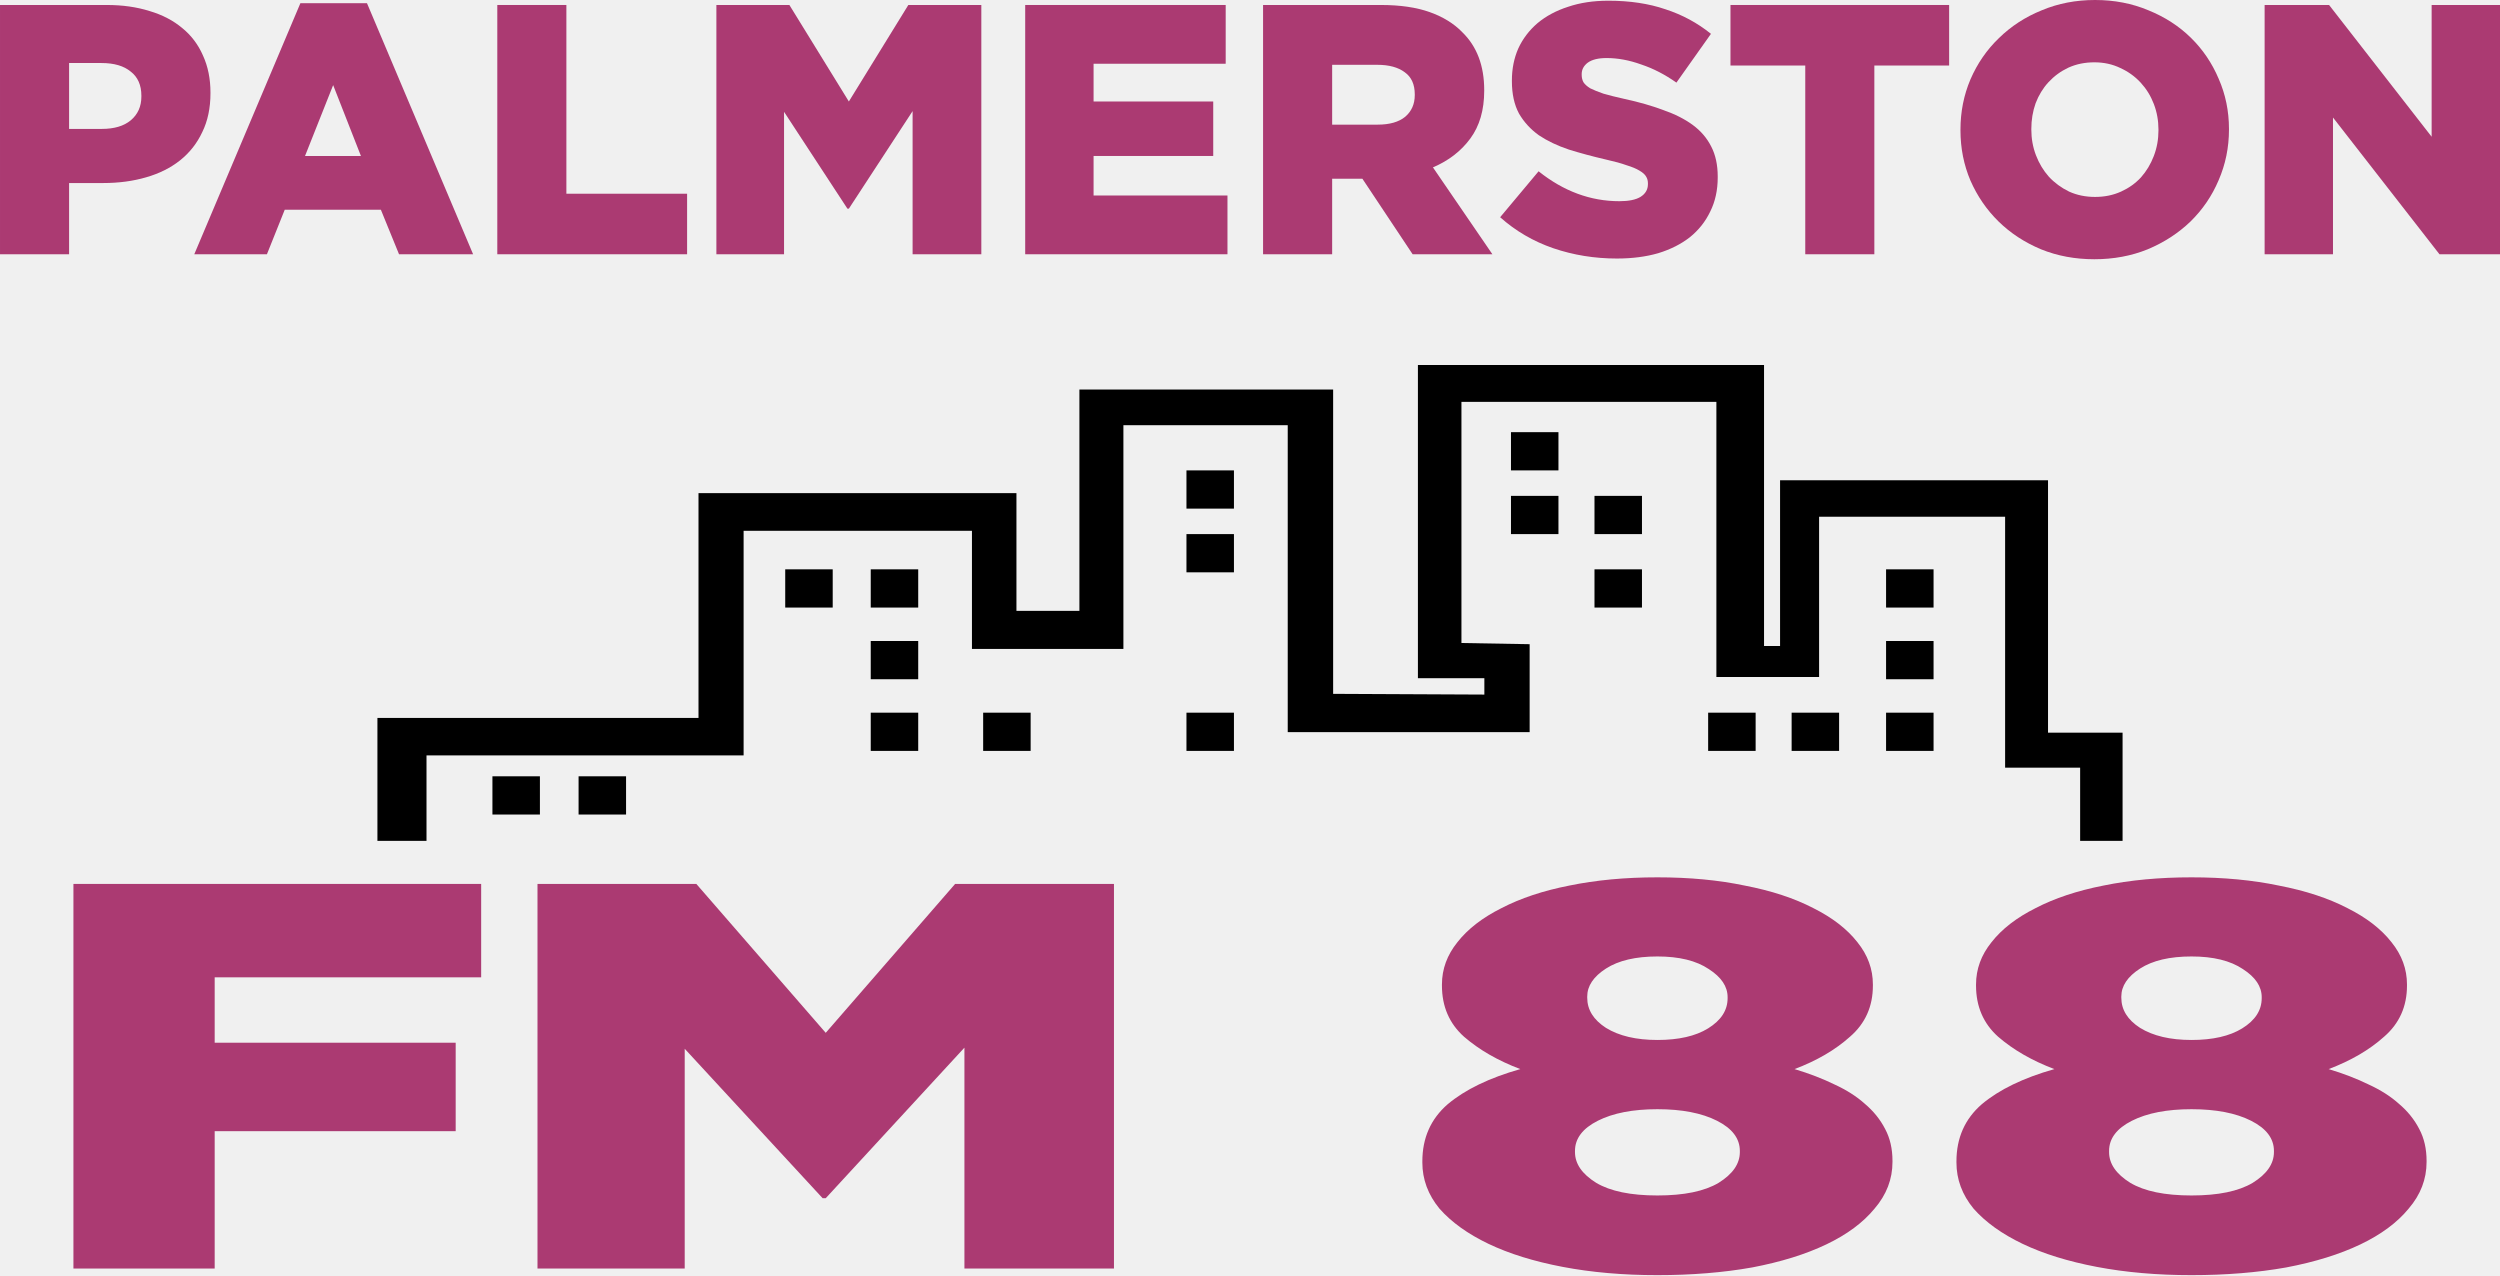
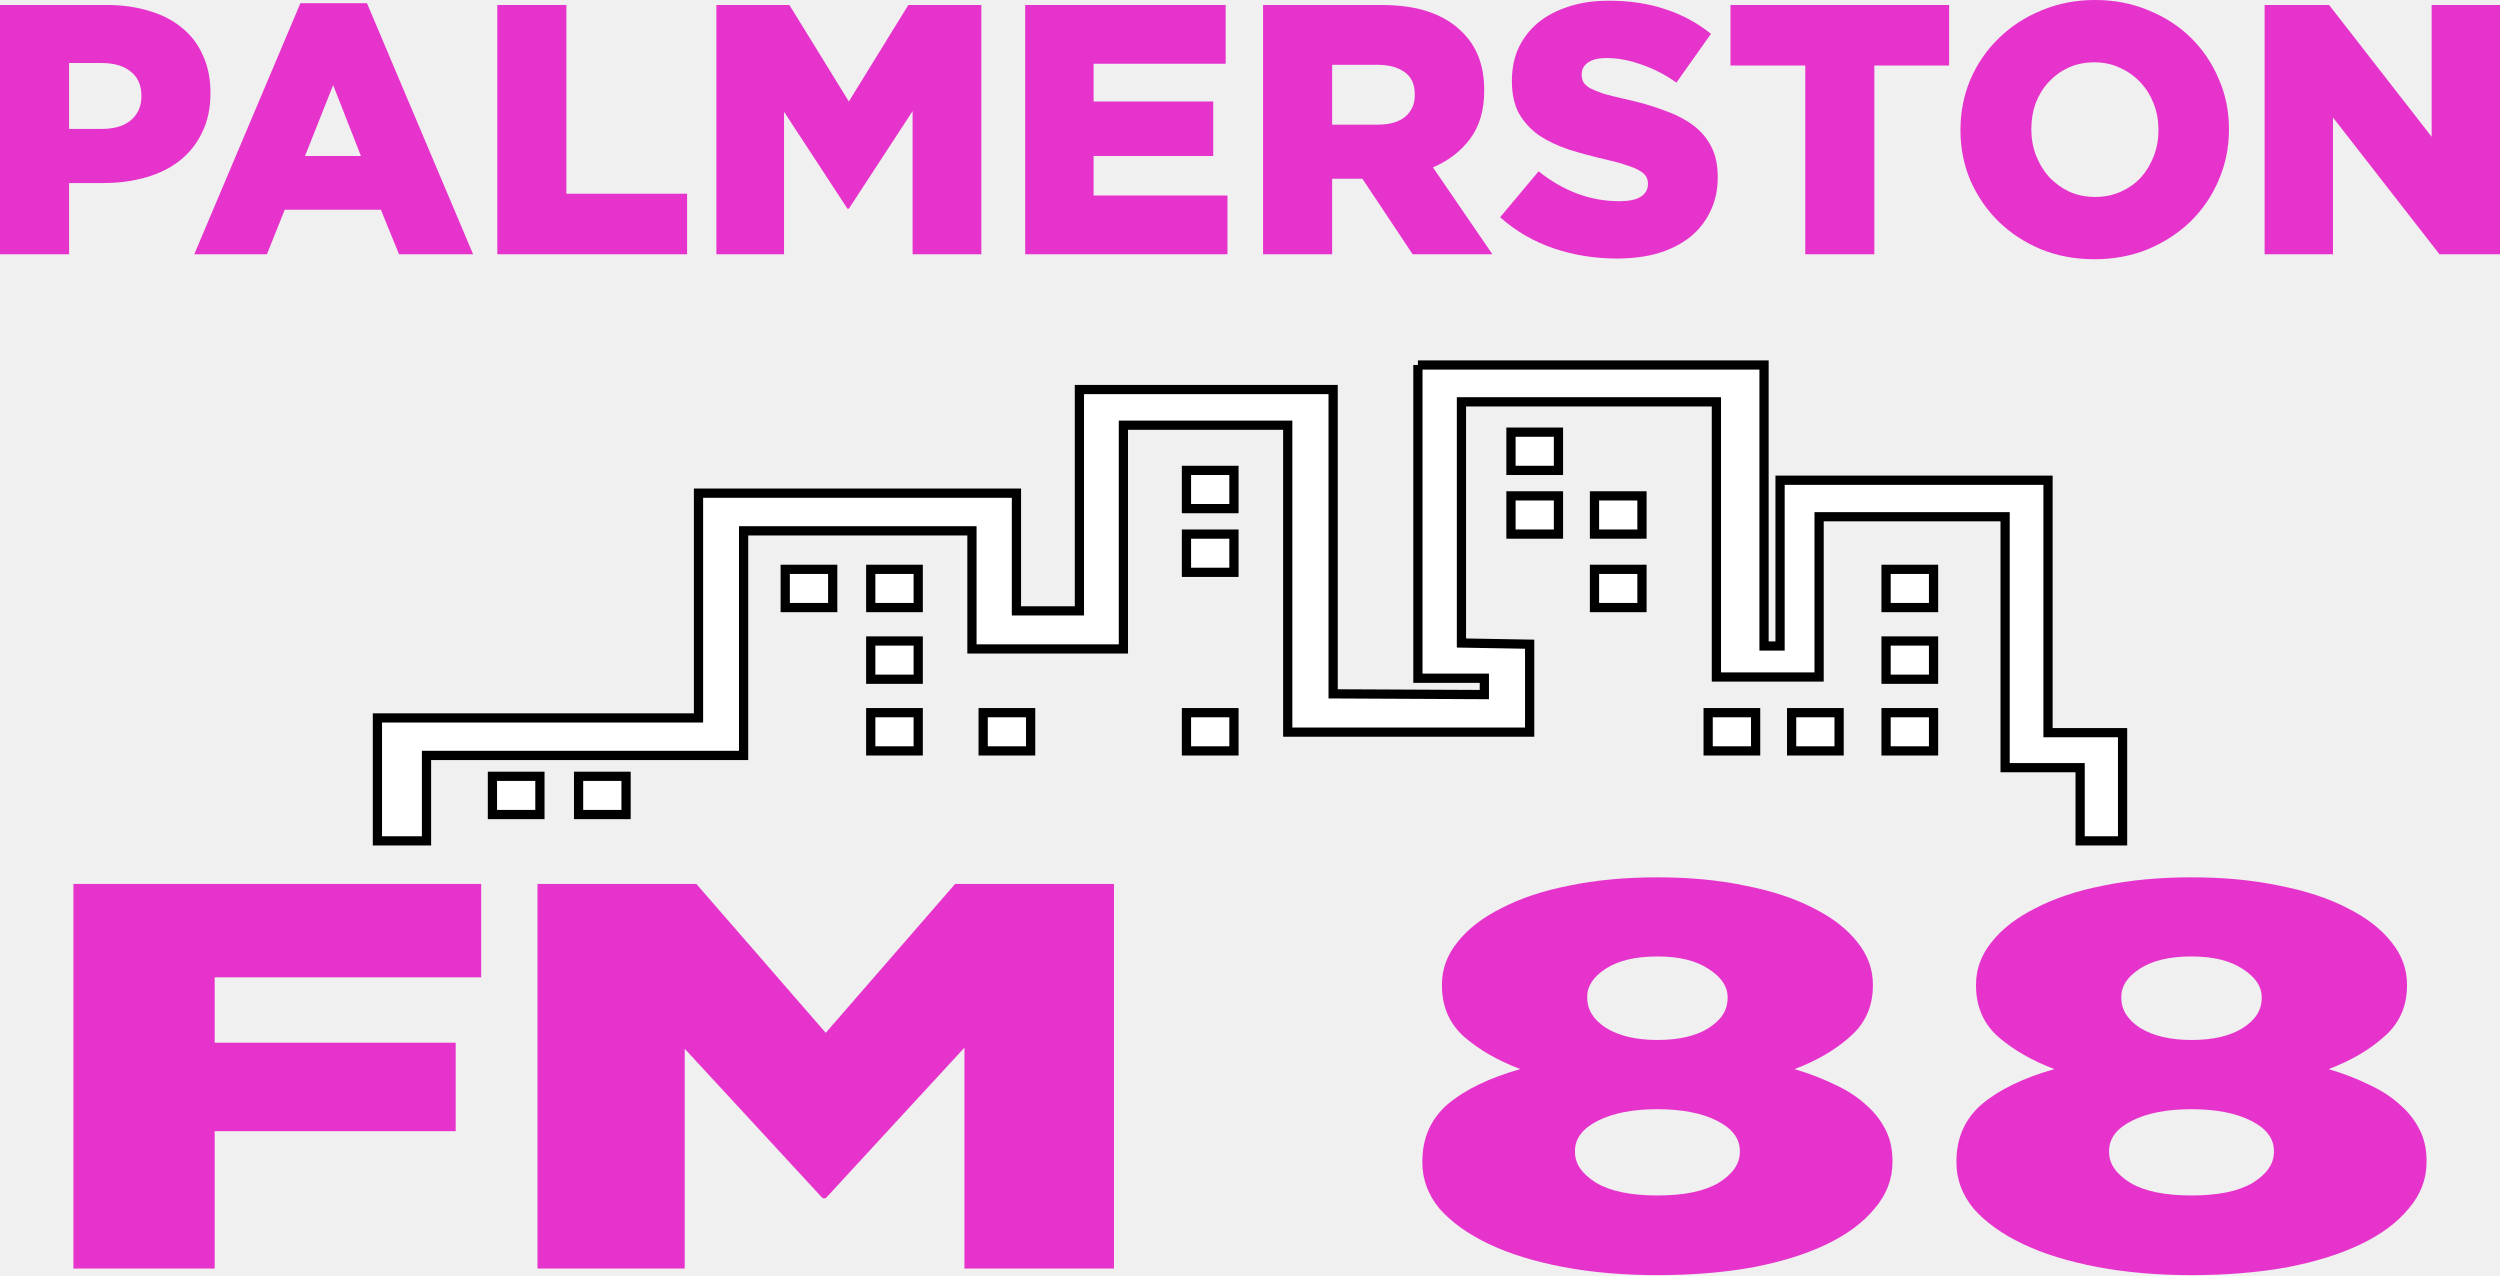
<svg xmlns="http://www.w3.org/2000/svg" width="406.052pt" height="207.109pt" viewBox="0 0 406.052 207.109" version="1.1" id="svg71">
  <defs id="defs75" />
  <g id="#0c0b0bff" transform="translate(-19.09425,-29.06738)" />
-   <g id="g4651" transform="matrix(1.92797,0,0,1.92797,-8.686486,218.9287)" style="fill:#ab3a72;fill-opacity:1">
-     <path d="m 4.506,-113.134 h 9 q 1.98,0 3.6,0.51 1.62,0.48 2.76,1.44 1.14,0.93 1.74,2.31 0.63,1.38 0.63,3.12 v 0.06 q 0,1.86 -0.69,3.27 -0.66,1.41 -1.86,2.37 -1.2,0.96 -2.88,1.44 -1.65,0.48 -3.6,0.48 h -2.88 v 6 H 4.506 Z m 8.58,10.44 q 1.56,0 2.43,-0.72 0.9,-0.75 0.9,-2.01 v -0.06 q 0,-1.35 -0.9,-2.04 -0.87,-0.72 -2.46,-0.72 h -2.73 v 5.55 z" style="font-style:normal;font-variant:normal;font-weight:bold;font-stretch:normal;font-size:medium;line-height:25px;font-family:'Fluid Title Caps';-inkscape-font-specification:'Fluid Title Caps Bold';letter-spacing:0px;word-spacing:0px;fill:#ab3a72;fill-opacity:1;stroke:none;stroke-width:0.75px;stroke-linecap:butt;stroke-linejoin:miter;stroke-opacity:1" id="path4592" />
-     <path d="m 29.812,-113.284 h 5.61 l 8.94,21.15 h -6.24 l -1.53,-3.75 h -8.1 l -1.5,3.75 h -6.12 z m 5.1,12.87 -2.34,-5.97 -2.37,5.97 z" style="font-style:normal;font-variant:normal;font-weight:bold;font-stretch:normal;font-size:medium;line-height:25px;font-family:'Fluid Title Caps';-inkscape-font-specification:'Fluid Title Caps Bold';letter-spacing:0px;word-spacing:0px;fill:#ab3a72;fill-opacity:1;stroke:none;stroke-width:0.75px;stroke-linecap:butt;stroke-linejoin:miter;stroke-opacity:1" id="path4594" />
-     <path d="m 46.4,-113.134 h 5.82 v 15.9 h 10.17 v 5.1 H 46.4 Z" style="font-style:normal;font-variant:normal;font-weight:bold;font-stretch:normal;font-size:medium;line-height:25px;font-family:'Fluid Title Caps';-inkscape-font-specification:'Fluid Title Caps Bold';letter-spacing:0px;word-spacing:0px;fill:#ab3a72;fill-opacity:1;stroke:none;stroke-width:0.75px;stroke-linecap:butt;stroke-linejoin:miter;stroke-opacity:1" id="path4596" />
-     <path d="m 64.857,-113.134 h 6.15 l 5.01,8.13 5.01,-8.13 h 6.15 v 21 h -5.79 v -12.06 l -5.37,8.22 h -0.12 l -5.34,-8.16 v 12 h -5.7 z" style="font-style:normal;font-variant:normal;font-weight:bold;font-stretch:normal;font-size:medium;line-height:25px;font-family:'Fluid Title Caps';-inkscape-font-specification:'Fluid Title Caps Bold';letter-spacing:0px;word-spacing:0px;fill:#ab3a72;fill-opacity:1;stroke:none;stroke-width:0.75px;stroke-linecap:butt;stroke-linejoin:miter;stroke-opacity:1" id="path4598" />
-     <path d="m 90.873,-113.134 h 16.89 v 4.95 H 96.633 v 3.18 h 10.08 v 4.59 H 96.633 v 3.33 h 11.28 v 4.95 H 90.873 Z" style="font-style:normal;font-variant:normal;font-weight:bold;font-stretch:normal;font-size:medium;line-height:25px;font-family:'Fluid Title Caps';-inkscape-font-specification:'Fluid Title Caps Bold';letter-spacing:0px;word-spacing:0px;fill:#ab3a72;fill-opacity:1;stroke:none;stroke-width:0.75px;stroke-linecap:butt;stroke-linejoin:miter;stroke-opacity:1" id="path4600" />
-     <path d="m 110.912,-113.134 h 9.93 q 2.43,0 4.11,0.6 1.68,0.6 2.73,1.68 1.86,1.8 1.86,4.89 v 0.06 q 0,2.43 -1.17,4.02 -1.17,1.59 -3.15,2.43 l 5.01,7.32 h -6.72 l -4.23,-6.36 h -0.06 -2.49 v 6.36 h -5.82 z m 9.66,10.08 q 1.5,0 2.31,-0.66 0.81,-0.69 0.81,-1.83 v -0.06 q 0,-1.26 -0.84,-1.86 -0.84,-0.63 -2.31,-0.63 h -3.81 v 5.04 z" style="font-style:normal;font-variant:normal;font-weight:bold;font-stretch:normal;font-size:medium;line-height:25px;font-family:'Fluid Title Caps';-inkscape-font-specification:'Fluid Title Caps Bold';letter-spacing:0px;word-spacing:0px;fill:#ab3a72;fill-opacity:1;stroke:none;stroke-width:0.75px;stroke-linecap:butt;stroke-linejoin:miter;stroke-opacity:1" id="path4602" />
-     <path d="m 140.724,-91.774 q -2.82,0 -5.37,-0.87 -2.52,-0.87 -4.47,-2.61 l 3.24,-3.87 q 3.15,2.52 6.81,2.52 1.17,0 1.77,-0.36 0.63,-0.39 0.63,-1.08 v -0.06 q 0,-0.33 -0.15,-0.57 -0.15,-0.27 -0.57,-0.51 -0.39,-0.24 -1.08,-0.45 -0.66,-0.24 -1.74,-0.48 -1.68,-0.39 -3.12,-0.84 -1.44,-0.48 -2.52,-1.2 -1.05,-0.75 -1.68,-1.83 -0.6,-1.11 -0.6,-2.73 v -0.06 q 0,-1.47 0.54,-2.7 0.57,-1.23 1.62,-2.13 1.08,-0.9 2.58,-1.38 1.5,-0.51 3.39,-0.51 2.7,0 4.8,0.72 2.13,0.69 3.84,2.07 l -2.91,4.11 q -1.44,-1.02 -2.97,-1.53 -1.5,-0.54 -2.91,-0.54 -1.05,0 -1.59,0.39 -0.51,0.39 -0.51,0.96 v 0.06 q 0,0.36 0.15,0.63 0.18,0.27 0.57,0.51 0.42,0.21 1.11,0.45 0.72,0.21 1.8,0.45 1.8,0.39 3.24,0.93 1.47,0.51 2.49,1.26 1.02,0.75 1.56,1.83 0.54,1.05 0.54,2.52 v 0.06 q 0,1.62 -0.63,2.88 -0.6,1.26 -1.71,2.16 -1.11,0.87 -2.67,1.35 -1.56,0.45 -3.48,0.45 z" style="font-style:normal;font-variant:normal;font-weight:bold;font-stretch:normal;font-size:medium;line-height:25px;font-family:'Fluid Title Caps';-inkscape-font-specification:'Fluid Title Caps Bold';letter-spacing:0px;word-spacing:0px;fill:#ab3a72;fill-opacity:1;stroke:none;stroke-width:0.75px;stroke-linecap:butt;stroke-linejoin:miter;stroke-opacity:1" id="path4604" />
-     <path d="m 156.589,-108.034 h -6.3 v -5.1 h 18.42 v 5.1 h -6.3 v 15.9 h -5.82 z" style="font-style:normal;font-variant:normal;font-weight:bold;font-stretch:normal;font-size:medium;line-height:25px;font-family:'Fluid Title Caps';-inkscape-font-specification:'Fluid Title Caps Bold';letter-spacing:0px;word-spacing:0px;fill:#ab3a72;fill-opacity:1;stroke:none;stroke-width:0.75px;stroke-linecap:butt;stroke-linejoin:miter;stroke-opacity:1" id="path4606" />
-     <path d="m 180.944,-91.714 q -2.43,0 -4.5,-0.84 -2.07,-0.87 -3.57,-2.34 -1.5,-1.47 -2.37,-3.45 -0.84,-1.98 -0.84,-4.23 v -0.06 q 0,-2.25 0.84,-4.23 0.87,-2.01 2.4,-3.48 1.53,-1.5 3.6,-2.34 2.07,-0.87 4.5,-0.87 2.43,0 4.5,0.87 2.07,0.84 3.57,2.31 1.5,1.47 2.34,3.45 0.87,1.98 0.87,4.23 v 0.06 q 0,2.25 -0.87,4.26 -0.84,1.98 -2.37,3.48 -1.53,1.47 -3.6,2.34 -2.07,0.84 -4.5,0.84 z m 0.06,-5.25 q 1.2,0 2.19,-0.45 0.99,-0.45 1.68,-1.2 0.69,-0.78 1.08,-1.8 0.39,-1.02 0.39,-2.16 v -0.06 q 0,-1.14 -0.39,-2.16 -0.39,-1.02 -1.11,-1.8 -0.72,-0.78 -1.71,-1.23 -0.99,-0.48 -2.19,-0.48 -1.2,0 -2.19,0.45 -0.96,0.45 -1.68,1.23 -0.69,0.75 -1.08,1.77 -0.36,1.02 -0.36,2.16 v 0.06 q 0,1.14 0.39,2.16 0.39,1.02 1.08,1.8 0.72,0.78 1.71,1.26 0.99,0.45 2.19,0.45 z" style="font-style:normal;font-variant:normal;font-weight:bold;font-stretch:normal;font-size:medium;line-height:25px;font-family:'Fluid Title Caps';-inkscape-font-specification:'Fluid Title Caps Bold';letter-spacing:0px;word-spacing:0px;fill:#ab3a72;fill-opacity:1;stroke:none;stroke-width:0.75px;stroke-linecap:butt;stroke-linejoin:miter;stroke-opacity:1" id="path4608" />
-     <path d="m 195.287,-113.134 h 5.43 l 8.64,11.1 v -11.1 h 5.76 v 21 h -5.1 l -8.97,-11.52 v 11.52 h -5.76 z" style="font-style:normal;font-variant:normal;font-weight:bold;font-stretch:normal;font-size:medium;line-height:25px;font-family:'Fluid Title Caps';-inkscape-font-specification:'Fluid Title Caps Bold';letter-spacing:0px;word-spacing:0px;fill:#ab3a72;fill-opacity:1;stroke:none;stroke-width:0.75px;stroke-linecap:butt;stroke-linejoin:miter;stroke-opacity:1" id="path4610" />
+   <g id="g4651" transform="matrix(1.92797,0,0,1.92797,-8.686486,218.9287)" style="fill:#e633cc;fill-opacity:1">
+     <path d="m 4.506,-113.134 h 9 q 1.98,0 3.6,0.51 1.62,0.48 2.76,1.44 1.14,0.93 1.74,2.31 0.63,1.38 0.63,3.12 v 0.06 q 0,1.86 -0.69,3.27 -0.66,1.41 -1.86,2.37 -1.2,0.96 -2.88,1.44 -1.65,0.48 -3.6,0.48 h -2.88 v 6 H 4.506 Z m 8.58,10.44 q 1.56,0 2.43,-0.72 0.9,-0.75 0.9,-2.01 v -0.06 q 0,-1.35 -0.9,-2.04 -0.87,-0.72 -2.46,-0.72 h -2.73 v 5.55 z" style="font-style:normal;font-variant:normal;font-weight:bold;font-stretch:normal;font-size:medium;line-height:25px;font-family:'Fluid Title Caps';-inkscape-font-specification:'Fluid Title Caps Bold';letter-spacing:0px;word-spacing:0px;fill:#e633cc;fill-opacity:1;stroke:none;stroke-width:0.75px;stroke-linecap:butt;stroke-linejoin:miter;stroke-opacity:1" id="path4592" />
+     <path d="m 29.812,-113.284 h 5.61 l 8.94,21.15 h -6.24 l -1.53,-3.75 h -8.1 l -1.5,3.75 h -6.12 z m 5.1,12.87 -2.34,-5.97 -2.37,5.97 z" style="font-style:normal;font-variant:normal;font-weight:bold;font-stretch:normal;font-size:medium;line-height:25px;font-family:'Fluid Title Caps';-inkscape-font-specification:'Fluid Title Caps Bold';letter-spacing:0px;word-spacing:0px;fill:#e633cc;fill-opacity:1;stroke:none;stroke-width:0.75px;stroke-linecap:butt;stroke-linejoin:miter;stroke-opacity:1" id="path4594" />
+     <path d="m 46.4,-113.134 h 5.82 v 15.9 h 10.17 v 5.1 H 46.4 Z" style="font-style:normal;font-variant:normal;font-weight:bold;font-stretch:normal;font-size:medium;line-height:25px;font-family:'Fluid Title Caps';-inkscape-font-specification:'Fluid Title Caps Bold';letter-spacing:0px;word-spacing:0px;fill:#e633cc;fill-opacity:1;stroke:none;stroke-width:0.75px;stroke-linecap:butt;stroke-linejoin:miter;stroke-opacity:1" id="path4596" />
+     <path d="m 64.857,-113.134 h 6.15 l 5.01,8.13 5.01,-8.13 h 6.15 v 21 h -5.79 v -12.06 l -5.37,8.22 h -0.12 l -5.34,-8.16 v 12 h -5.7 z" style="font-style:normal;font-variant:normal;font-weight:bold;font-stretch:normal;font-size:medium;line-height:25px;font-family:'Fluid Title Caps';-inkscape-font-specification:'Fluid Title Caps Bold';letter-spacing:0px;word-spacing:0px;fill:#e633cc;fill-opacity:1;stroke:none;stroke-width:0.75px;stroke-linecap:butt;stroke-linejoin:miter;stroke-opacity:1" id="path4598" />
+     <path d="m 90.873,-113.134 h 16.89 v 4.95 H 96.633 v 3.18 h 10.08 v 4.59 H 96.633 v 3.33 h 11.28 v 4.95 H 90.873 Z" style="font-style:normal;font-variant:normal;font-weight:bold;font-stretch:normal;font-size:medium;line-height:25px;font-family:'Fluid Title Caps';-inkscape-font-specification:'Fluid Title Caps Bold';letter-spacing:0px;word-spacing:0px;fill:#e633cc;fill-opacity:1;stroke:none;stroke-width:0.75px;stroke-linecap:butt;stroke-linejoin:miter;stroke-opacity:1" id="path4600" />
+     <path d="m 110.912,-113.134 h 9.93 q 2.43,0 4.11,0.6 1.68,0.6 2.73,1.68 1.86,1.8 1.86,4.89 v 0.06 q 0,2.43 -1.17,4.02 -1.17,1.59 -3.15,2.43 l 5.01,7.32 h -6.72 l -4.23,-6.36 h -0.06 -2.49 v 6.36 h -5.82 z m 9.66,10.08 q 1.5,0 2.31,-0.66 0.81,-0.69 0.81,-1.83 v -0.06 q 0,-1.26 -0.84,-1.86 -0.84,-0.63 -2.31,-0.63 h -3.81 v 5.04 z" style="font-style:normal;font-variant:normal;font-weight:bold;font-stretch:normal;font-size:medium;line-height:25px;font-family:'Fluid Title Caps';-inkscape-font-specification:'Fluid Title Caps Bold';letter-spacing:0px;word-spacing:0px;fill:#e633cc;fill-opacity:1;stroke:none;stroke-width:0.75px;stroke-linecap:butt;stroke-linejoin:miter;stroke-opacity:1" id="path4602" />
+     <path d="m 140.724,-91.774 q -2.82,0 -5.37,-0.87 -2.52,-0.87 -4.47,-2.61 l 3.24,-3.87 q 3.15,2.52 6.81,2.52 1.17,0 1.77,-0.36 0.63,-0.39 0.63,-1.08 v -0.06 q 0,-0.33 -0.15,-0.57 -0.15,-0.27 -0.57,-0.51 -0.39,-0.24 -1.08,-0.45 -0.66,-0.24 -1.74,-0.48 -1.68,-0.39 -3.12,-0.84 -1.44,-0.48 -2.52,-1.2 -1.05,-0.75 -1.68,-1.83 -0.6,-1.11 -0.6,-2.73 v -0.06 q 0,-1.47 0.54,-2.7 0.57,-1.23 1.62,-2.13 1.08,-0.9 2.58,-1.38 1.5,-0.51 3.39,-0.51 2.7,0 4.8,0.72 2.13,0.69 3.84,2.07 l -2.91,4.11 q -1.44,-1.02 -2.97,-1.53 -1.5,-0.54 -2.91,-0.54 -1.05,0 -1.59,0.39 -0.51,0.39 -0.51,0.96 v 0.06 q 0,0.36 0.15,0.63 0.18,0.27 0.57,0.51 0.42,0.21 1.11,0.45 0.72,0.21 1.8,0.45 1.8,0.39 3.24,0.93 1.47,0.51 2.49,1.26 1.02,0.75 1.56,1.83 0.54,1.05 0.54,2.52 v 0.06 q 0,1.62 -0.63,2.88 -0.6,1.26 -1.71,2.16 -1.11,0.87 -2.67,1.35 -1.56,0.45 -3.48,0.45 z" style="font-style:normal;font-variant:normal;font-weight:bold;font-stretch:normal;font-size:medium;line-height:25px;font-family:'Fluid Title Caps';-inkscape-font-specification:'Fluid Title Caps Bold';letter-spacing:0px;word-spacing:0px;fill:#e633cc;fill-opacity:1;stroke:none;stroke-width:0.75px;stroke-linecap:butt;stroke-linejoin:miter;stroke-opacity:1" id="path4604" />
+     <path d="m 156.589,-108.034 h -6.3 v -5.1 h 18.42 v 5.1 h -6.3 v 15.9 h -5.82 z" style="font-style:normal;font-variant:normal;font-weight:bold;font-stretch:normal;font-size:medium;line-height:25px;font-family:'Fluid Title Caps';-inkscape-font-specification:'Fluid Title Caps Bold';letter-spacing:0px;word-spacing:0px;fill:#e633cc;fill-opacity:1;stroke:none;stroke-width:0.75px;stroke-linecap:butt;stroke-linejoin:miter;stroke-opacity:1" id="path4606" />
+     <path d="m 180.944,-91.714 q -2.43,0 -4.5,-0.84 -2.07,-0.87 -3.57,-2.34 -1.5,-1.47 -2.37,-3.45 -0.84,-1.98 -0.84,-4.23 v -0.06 q 0,-2.25 0.84,-4.23 0.87,-2.01 2.4,-3.48 1.53,-1.5 3.6,-2.34 2.07,-0.87 4.5,-0.87 2.43,0 4.5,0.87 2.07,0.84 3.57,2.31 1.5,1.47 2.34,3.45 0.87,1.98 0.87,4.23 v 0.06 q 0,2.25 -0.87,4.26 -0.84,1.98 -2.37,3.48 -1.53,1.47 -3.6,2.34 -2.07,0.84 -4.5,0.84 z m 0.06,-5.25 q 1.2,0 2.19,-0.45 0.99,-0.45 1.68,-1.2 0.69,-0.78 1.08,-1.8 0.39,-1.02 0.39,-2.16 v -0.06 q 0,-1.14 -0.39,-2.16 -0.39,-1.02 -1.11,-1.8 -0.72,-0.78 -1.71,-1.23 -0.99,-0.48 -2.19,-0.48 -1.2,0 -2.19,0.45 -0.96,0.45 -1.68,1.23 -0.69,0.75 -1.08,1.77 -0.36,1.02 -0.36,2.16 v 0.06 q 0,1.14 0.39,2.16 0.39,1.02 1.08,1.8 0.72,0.78 1.71,1.26 0.99,0.45 2.19,0.45 z" style="font-style:normal;font-variant:normal;font-weight:bold;font-stretch:normal;font-size:medium;line-height:25px;font-family:'Fluid Title Caps';-inkscape-font-specification:'Fluid Title Caps Bold';letter-spacing:0px;word-spacing:0px;fill:#e633cc;fill-opacity:1;stroke:none;stroke-width:0.75px;stroke-linecap:butt;stroke-linejoin:miter;stroke-opacity:1" id="path4608" />
+     <path d="m 195.287,-113.134 h 5.43 l 8.64,11.1 v -11.1 h 5.76 v 21 h -5.1 l -8.97,-11.52 v 11.52 h -5.76 z" style="font-style:normal;font-variant:normal;font-weight:bold;font-stretch:normal;font-size:medium;line-height:25px;font-family:'Fluid Title Caps';-inkscape-font-specification:'Fluid Title Caps Bold';letter-spacing:0px;word-spacing:0px;fill:#e633cc;fill-opacity:1;stroke:none;stroke-width:0.75px;stroke-linecap:butt;stroke-linejoin:miter;stroke-opacity:1" id="path4610" />
  </g>
-   <g id="g4661" transform="translate(-16.42462,221.7723)" style="fill:#ab3a72;fill-opacity:1">
-     <path d="m 28.351,-78.205 h 66.224 v 15.171 H 51.293 v 10.62 h 39.143 v 14.368 h -39.143 v 22.311 H 28.351 Z" style="font-style:normal;font-variant:normal;font-weight:bold;font-stretch:normal;font-size:medium;line-height:25px;font-family:'Fluid Title Caps';-inkscape-font-specification:'Fluid Title Caps Bold';letter-spacing:0px;word-spacing:0px;fill:#ab3a72;fill-opacity:1;stroke:none;stroke-width:2.568px;stroke-linecap:butt;stroke-linejoin:miter;stroke-opacity:1" id="path4612" />
-     <path d="m 103.724,-78.205 h 25.799 l 21.017,24.185 21.017,-24.185 h 25.799 v 62.471 h -24.289 v -35.876 l -22.527,24.453 h -0.503 l -22.401,-24.274 v 35.698 H 103.724 Z" style="font-style:normal;font-variant:normal;font-weight:bold;font-stretch:normal;font-size:medium;line-height:25px;font-family:'Fluid Title Caps';-inkscape-font-specification:'Fluid Title Caps Bold';letter-spacing:0px;word-spacing:0px;fill:#ab3a72;fill-opacity:1;stroke:none;stroke-width:2.649px;stroke-linecap:butt;stroke-linejoin:miter;stroke-opacity:1" id="path4614" />
-     <path d="m 285.623,-14.663 q -8.352,0 -15.378,-1.339 -7.026,-1.339 -12.063,-3.748 -5.037,-2.41 -7.954,-5.712 -2.784,-3.391 -2.784,-7.496 v -0.178 q 0,-5.712 4.11,-9.281 4.242,-3.57 11.798,-5.712 -5.435,-2.053 -9.147,-5.265 -3.579,-3.213 -3.579,-8.3 v -0.178 q 0,-3.748 2.519,-6.872 2.519,-3.213 7.159,-5.533 4.64,-2.41 11.003,-3.659 6.496,-1.339 14.317,-1.339 7.821,0 14.184,1.339 6.496,1.249 11.135,3.659 4.64,2.32 7.159,5.533 2.519,3.124 2.519,6.872 v 0.178 q 0,5.087 -3.712,8.3 -3.579,3.213 -9.014,5.265 3.579,1.071 6.496,2.499 2.916,1.339 4.905,3.124 2.121,1.785 3.314,4.105 1.193,2.231 1.193,5.176 v 0.178 q 0,4.194 -2.916,7.586 -2.784,3.391 -7.821,5.801 -5.037,2.41 -12.063,3.748 -7.026,1.249 -15.378,1.249 z m 0,-38.196 q 5.17,0 8.219,-1.874 3.182,-1.963 3.182,-4.908 v -0.178 q 0,-2.588 -3.049,-4.551 -3.049,-2.053 -8.352,-2.053 -5.303,0 -8.352,1.963 -3.049,1.963 -3.049,4.551 v 0.178 q 0,2.945 3.049,4.908 3.182,1.963 8.352,1.963 z m 0,25.256 q 6.496,0 9.942,-2.053 3.447,-2.142 3.447,-4.998 v -0.178 q 0,-3.034 -3.712,-4.908 -3.712,-1.874 -9.677,-1.874 -5.965,0 -9.677,1.874 -3.712,1.874 -3.712,4.908 v 0.178 q 0,2.856 3.447,4.998 3.447,2.053 9.942,2.053 z" style="font-style:normal;font-variant:normal;font-weight:bold;font-stretch:normal;font-size:medium;line-height:25px;font-family:'Fluid Title Caps';-inkscape-font-specification:'Fluid Title Caps Bold';letter-spacing:0px;word-spacing:0px;fill:#ab3a72;fill-opacity:1;stroke:none;stroke-width:2.719px;stroke-linecap:butt;stroke-linejoin:miter;stroke-opacity:1" id="path4616" />
-     <path d="m 372.371,-14.663 q -8.352,0 -15.378,-1.339 -7.026,-1.339 -12.063,-3.748 -5.037,-2.41 -7.954,-5.712 -2.784,-3.391 -2.784,-7.496 v -0.178 q 0,-5.712 4.11,-9.281 4.242,-3.57 11.798,-5.712 -5.435,-2.053 -9.147,-5.265 -3.579,-3.213 -3.579,-8.3 v -0.178 q 0,-3.748 2.519,-6.872 2.519,-3.213 7.159,-5.533 4.64,-2.41 11.003,-3.659 6.496,-1.339 14.317,-1.339 7.821,0 14.184,1.339 6.496,1.249 11.135,3.659 4.64,2.32 7.159,5.533 2.519,3.124 2.519,6.872 v 0.178 q 0,5.087 -3.712,8.3 -3.579,3.213 -9.014,5.265 3.579,1.071 6.496,2.499 2.916,1.339 4.905,3.124 2.121,1.785 3.314,4.105 1.193,2.231 1.193,5.176 v 0.178 q 0,4.194 -2.916,7.586 -2.784,3.391 -7.821,5.801 -5.037,2.41 -12.063,3.748 -7.026,1.249 -15.378,1.249 z m 0,-38.196 q 5.17,0 8.219,-1.874 3.182,-1.963 3.182,-4.908 v -0.178 q 0,-2.588 -3.049,-4.551 -3.049,-2.053 -8.352,-2.053 -5.303,0 -8.352,1.963 -3.049,1.963 -3.049,4.551 v 0.178 q 0,2.945 3.049,4.908 3.182,1.963 8.352,1.963 z m 0,25.256 q 6.496,0 9.942,-2.053 3.447,-2.142 3.447,-4.998 v -0.178 q 0,-3.034 -3.712,-4.908 -3.712,-1.874 -9.677,-1.874 -5.965,0 -9.677,1.874 -3.712,1.874 -3.712,4.908 v 0.178 q 0,2.856 3.447,4.998 3.447,2.053 9.942,2.053 z" style="font-style:normal;font-variant:normal;font-weight:bold;font-stretch:normal;font-size:medium;line-height:25px;font-family:'Fluid Title Caps';-inkscape-font-specification:'Fluid Title Caps Bold';letter-spacing:0px;word-spacing:0px;fill:#ab3a72;fill-opacity:1;stroke:none;stroke-width:2.719px;stroke-linecap:butt;stroke-linejoin:miter;stroke-opacity:1" id="path4618" />
+   <g id="g4661" transform="translate(-16.42462,221.7723)" style="fill:#e633cc;fill-opacity:1">
+     <path d="m 28.351,-78.205 h 66.224 v 15.171 H 51.293 v 10.62 h 39.143 v 14.368 h -39.143 v 22.311 H 28.351 Z" style="font-style:normal;font-variant:normal;font-weight:bold;font-stretch:normal;font-size:medium;line-height:25px;font-family:'Fluid Title Caps';-inkscape-font-specification:'Fluid Title Caps Bold';letter-spacing:0px;word-spacing:0px;fill:#e633cc;fill-opacity:1;stroke:none;stroke-width:2.568px;stroke-linecap:butt;stroke-linejoin:miter;stroke-opacity:1" id="path4612" />
+     <path d="m 103.724,-78.205 h 25.799 l 21.017,24.185 21.017,-24.185 h 25.799 v 62.471 h -24.289 v -35.876 l -22.527,24.453 h -0.503 l -22.401,-24.274 v 35.698 H 103.724 Z" style="font-style:normal;font-variant:normal;font-weight:bold;font-stretch:normal;font-size:medium;line-height:25px;font-family:'Fluid Title Caps';-inkscape-font-specification:'Fluid Title Caps Bold';letter-spacing:0px;word-spacing:0px;fill:#e633cc;fill-opacity:1;stroke:none;stroke-width:2.649px;stroke-linecap:butt;stroke-linejoin:miter;stroke-opacity:1" id="path4614" />
+     <path d="m 285.623,-14.663 q -8.352,0 -15.378,-1.339 -7.026,-1.339 -12.063,-3.748 -5.037,-2.41 -7.954,-5.712 -2.784,-3.391 -2.784,-7.496 v -0.178 q 0,-5.712 4.11,-9.281 4.242,-3.57 11.798,-5.712 -5.435,-2.053 -9.147,-5.265 -3.579,-3.213 -3.579,-8.3 v -0.178 q 0,-3.748 2.519,-6.872 2.519,-3.213 7.159,-5.533 4.64,-2.41 11.003,-3.659 6.496,-1.339 14.317,-1.339 7.821,0 14.184,1.339 6.496,1.249 11.135,3.659 4.64,2.32 7.159,5.533 2.519,3.124 2.519,6.872 v 0.178 q 0,5.087 -3.712,8.3 -3.579,3.213 -9.014,5.265 3.579,1.071 6.496,2.499 2.916,1.339 4.905,3.124 2.121,1.785 3.314,4.105 1.193,2.231 1.193,5.176 v 0.178 q 0,4.194 -2.916,7.586 -2.784,3.391 -7.821,5.801 -5.037,2.41 -12.063,3.748 -7.026,1.249 -15.378,1.249 z m 0,-38.196 q 5.17,0 8.219,-1.874 3.182,-1.963 3.182,-4.908 v -0.178 q 0,-2.588 -3.049,-4.551 -3.049,-2.053 -8.352,-2.053 -5.303,0 -8.352,1.963 -3.049,1.963 -3.049,4.551 v 0.178 q 0,2.945 3.049,4.908 3.182,1.963 8.352,1.963 z m 0,25.256 q 6.496,0 9.942,-2.053 3.447,-2.142 3.447,-4.998 v -0.178 q 0,-3.034 -3.712,-4.908 -3.712,-1.874 -9.677,-1.874 -5.965,0 -9.677,1.874 -3.712,1.874 -3.712,4.908 v 0.178 q 0,2.856 3.447,4.998 3.447,2.053 9.942,2.053 z" style="font-style:normal;font-variant:normal;font-weight:bold;font-stretch:normal;font-size:medium;line-height:25px;font-family:'Fluid Title Caps';-inkscape-font-specification:'Fluid Title Caps Bold';letter-spacing:0px;word-spacing:0px;fill:#e633cc;fill-opacity:1;stroke:none;stroke-width:2.719px;stroke-linecap:butt;stroke-linejoin:miter;stroke-opacity:1" id="path4616" />
+     <path d="m 372.371,-14.663 q -8.352,0 -15.378,-1.339 -7.026,-1.339 -12.063,-3.748 -5.037,-2.41 -7.954,-5.712 -2.784,-3.391 -2.784,-7.496 v -0.178 q 0,-5.712 4.11,-9.281 4.242,-3.57 11.798,-5.712 -5.435,-2.053 -9.147,-5.265 -3.579,-3.213 -3.579,-8.3 v -0.178 q 0,-3.748 2.519,-6.872 2.519,-3.213 7.159,-5.533 4.64,-2.41 11.003,-3.659 6.496,-1.339 14.317,-1.339 7.821,0 14.184,1.339 6.496,1.249 11.135,3.659 4.64,2.32 7.159,5.533 2.519,3.124 2.519,6.872 v 0.178 q 0,5.087 -3.712,8.3 -3.579,3.213 -9.014,5.265 3.579,1.071 6.496,2.499 2.916,1.339 4.905,3.124 2.121,1.785 3.314,4.105 1.193,2.231 1.193,5.176 v 0.178 q 0,4.194 -2.916,7.586 -2.784,3.391 -7.821,5.801 -5.037,2.41 -12.063,3.748 -7.026,1.249 -15.378,1.249 z m 0,-38.196 q 5.17,0 8.219,-1.874 3.182,-1.963 3.182,-4.908 v -0.178 q 0,-2.588 -3.049,-4.551 -3.049,-2.053 -8.352,-2.053 -5.303,0 -8.352,1.963 -3.049,1.963 -3.049,4.551 v 0.178 q 0,2.945 3.049,4.908 3.182,1.963 8.352,1.963 z m 0,25.256 q 6.496,0 9.942,-2.053 3.447,-2.142 3.447,-4.998 v -0.178 q 0,-3.034 -3.712,-4.908 -3.712,-1.874 -9.677,-1.874 -5.965,0 -9.677,1.874 -3.712,1.874 -3.712,4.908 v 0.178 q 0,2.856 3.447,4.998 3.447,2.053 9.942,2.053 z" style="font-style:normal;font-variant:normal;font-weight:bold;font-stretch:normal;font-size:medium;line-height:25px;font-family:'Fluid Title Caps';-inkscape-font-specification:'Fluid Title Caps Bold';letter-spacing:0px;word-spacing:0px;fill:#e633cc;fill-opacity:1;stroke:none;stroke-width:2.719px;stroke-linecap:butt;stroke-linejoin:miter;stroke-opacity:1" id="path4618" />
  </g>
-   <g id="g4874" transform="translate(16.53188,-0.7463493)">
-     <path d="m 213.767,60.029 h 56.218 v 45.644 h 2.603 l -10e-6,-26.926 h 43.521 l 10e-6,41.001 12.11,-1e-5 v 17.573 h -6.893 v -11.89 l -12.186,-1e-5 -10e-6,-40.755 H 278.928 v 26.031 h -16.683 l 1e-5,-44.693 -41.408,10e-7 1e-5,39.171 11.077,0.192 1e-5,14.284 -39.292,-1e-5 V 69.809 l -26.69,-3e-6 -1e-5,36.335 -24.599,-1e-5 10e-6,-19.18 h -37.087 V 123.444 H 52.742 v 13.877 h -7.973 v -19.97 l 52.151,1e-5 -10e-6,-36.505 H 148.56 l -1e-5,19.12 10.226,1e-5 V 64.017 l 41.211,-10e-7 v 49.424 l 24.562,0.119 -1e-5,-2.656 -10.792,-1e-5 -1e-5,-50.875 z" id="path30" style="opacity:1;fill:#000000;fill-opacity:1" />
-     <path d="m 124.894,104.859 h 7.712 l -1e-5,6.209 h -7.712 z" id="path58" style="opacity:1;fill:#000000;fill-opacity:1" />
-     <path d="m 63.449,126.834 h 7.712 l -10e-6,6.209 h -7.712 z" id="path58-9" style="opacity:1;fill:#000000;fill-opacity:1;stroke-width:1" />
-     <path d="m 77.442,126.834 h 7.712 l -1e-5,6.209 h -7.712 z" id="path58-0" style="opacity:1;fill:#000000;fill-opacity:1;stroke-width:1" />
-     <path d="m 124.894,116.5 h 7.712 l -1e-5,6.209 h -7.712 z" id="path58-0-8" style="opacity:1;fill:#000000;fill-opacity:1;stroke-width:1" />
-     <path d="m 143.154,116.5 h 7.712 l -1e-5,6.209 H 143.154 Z" id="path58-0-0" style="opacity:1;fill:#000000;fill-opacity:1;stroke-width:1" />
-     <path d="m 176.174,116.5 h 7.712 l -1e-5,6.209 h -7.712 z" id="path58-0-9" style="opacity:1;fill:#000000;fill-opacity:1;stroke-width:1" />
-     <path d="m 260.907,116.5 h 7.712 l -1e-5,6.209 h -7.712 z" id="path58-0-84" style="opacity:1;fill:#000000;fill-opacity:1;stroke-width:1" />
-     <path d="m 274.465,116.5 h 7.712 l -1e-5,6.209 h -7.712 z" id="path58-0-90" style="opacity:1;fill:#000000;fill-opacity:1;stroke-width:1" />
-     <path d="m 289.806,116.5 h 7.712 l -10e-6,6.209 h -7.712 z" id="path58-0-5" style="opacity:1;fill:#000000;fill-opacity:1;stroke-width:1" />
-     <path d="m 124.894,93.218 h 7.712 l -1e-5,6.209 h -7.712 z" id="path58-5" style="opacity:1;fill:#000000;fill-opacity:1;stroke-width:1" />
-     <path d="m 111.005,93.218 h 7.712 l -10e-6,6.209 h -7.712 z" id="path58-5-6" style="opacity:1;fill:#000000;fill-opacity:1;stroke-width:1" />
-     <path d="m 176.174,87.495 h 7.712 l -1e-5,6.209 h -7.712 z" id="path58-0-9-3" style="opacity:1;fill:#000000;fill-opacity:1;stroke-width:1" />
-     <path d="m 176.174,77.148 h 7.712 l -1e-5,6.209 h -7.712 z" id="path58-0-9-4" style="opacity:1;fill:#000000;fill-opacity:1;stroke-width:1" />
-     <path d="m 289.806,104.859 h 7.712 l -10e-6,6.209 h -7.712 z" id="path58-0-5-4" style="opacity:1;fill:#000000;fill-opacity:1;stroke-width:1" />
-     <path d="m 289.806,93.218 h 7.712 l -10e-6,6.209 h -7.712 z" id="path58-0-5-7" style="opacity:1;fill:#000000;fill-opacity:1;stroke-width:1" />
-     <path d="m 242.446,93.218 h 7.712 l -1e-5,6.209 h -7.712 z" id="path58-0-5-7-1" style="opacity:1;fill:#000000;fill-opacity:1;stroke-width:1" />
-     <path d="m 242.446,81.286 h 7.712 l -1e-5,6.209 h -7.712 z" id="path58-0-5-7-3" style="opacity:1;fill:#000000;fill-opacity:1;stroke-width:1" />
-     <path d="m 228.882,81.286 h 7.712 l -1e-5,6.209 h -7.712 z" id="path58-0-5-7-9" style="opacity:1;fill:#000000;fill-opacity:1;stroke-width:1" />
-     <path d="m 228.882,70.939 h 7.712 l -1e-5,6.209 h -7.712 z" id="path58-0-5-7-7" style="opacity:1;fill:#000000;fill-opacity:1;stroke-width:1" />
+   <g id="g4874" transform="translate(16.53188,-0.7463493)" style="fill:#ffffff;fill-opacity:1;stroke:#000000;stroke-opacity:1;stroke-width:1.5;stroke-miterlimit:4;stroke-dasharray:none">
+     <path d="m 213.767,60.029 h 56.218 v 45.644 h 2.603 l -10e-6,-26.926 h 43.521 l 10e-6,41.001 12.11,-1e-5 v 17.573 h -6.893 v -11.89 l -12.186,-1e-5 -10e-6,-40.755 H 278.928 v 26.031 h -16.683 l 1e-5,-44.693 -41.408,10e-7 1e-5,39.171 11.077,0.192 1e-5,14.284 -39.292,-1e-5 V 69.809 l -26.69,-3e-6 -1e-5,36.335 -24.599,-1e-5 10e-6,-19.18 h -37.087 V 123.444 H 52.742 v 13.877 h -7.973 v -19.97 l 52.151,1e-5 -10e-6,-36.505 H 148.56 l -1e-5,19.12 10.226,1e-5 V 64.017 l 41.211,-10e-7 v 49.424 l 24.562,0.119 -1e-5,-2.656 -10.792,-1e-5 -1e-5,-50.875 z" id="path30" style="opacity:1;fill:#ffffff;fill-opacity:1;stroke:#000000;stroke-opacity:1;stroke-width:1.5;stroke-miterlimit:4;stroke-dasharray:none" />
+     <path d="m 124.894,104.859 h 7.712 l -1e-5,6.209 h -7.712 z" id="path58" style="opacity:1;fill:#ffffff;fill-opacity:1;stroke:#000000;stroke-opacity:1;stroke-width:1.5;stroke-miterlimit:4;stroke-dasharray:none" />
+     <path d="m 63.449,126.834 h 7.712 l -10e-6,6.209 h -7.712 z" id="path58-9" style="opacity:1;fill:#ffffff;fill-opacity:1;stroke-width:1.5;stroke:#000000;stroke-opacity:1;stroke-miterlimit:4;stroke-dasharray:none" />
+     <path d="m 77.442,126.834 h 7.712 l -1e-5,6.209 h -7.712 z" id="path58-0" style="opacity:1;fill:#ffffff;fill-opacity:1;stroke-width:1.5;stroke:#000000;stroke-opacity:1;stroke-miterlimit:4;stroke-dasharray:none" />
+     <path d="m 124.894,116.5 h 7.712 l -1e-5,6.209 h -7.712 z" id="path58-0-8" style="opacity:1;fill:#ffffff;fill-opacity:1;stroke-width:1.5;stroke:#000000;stroke-opacity:1;stroke-miterlimit:4;stroke-dasharray:none" />
+     <path d="m 143.154,116.5 h 7.712 l -1e-5,6.209 H 143.154 Z" id="path58-0-0" style="opacity:1;fill:#ffffff;fill-opacity:1;stroke-width:1.5;stroke:#000000;stroke-opacity:1;stroke-miterlimit:4;stroke-dasharray:none" />
+     <path d="m 176.174,116.5 h 7.712 l -1e-5,6.209 h -7.712 z" id="path58-0-9" style="opacity:1;fill:#ffffff;fill-opacity:1;stroke-width:1.5;stroke:#000000;stroke-opacity:1;stroke-miterlimit:4;stroke-dasharray:none" />
+     <path d="m 260.907,116.5 h 7.712 l -1e-5,6.209 h -7.712 z" id="path58-0-84" style="opacity:1;fill:#ffffff;fill-opacity:1;stroke-width:1.5;stroke:#000000;stroke-opacity:1;stroke-miterlimit:4;stroke-dasharray:none" />
+     <path d="m 274.465,116.5 h 7.712 l -1e-5,6.209 h -7.712 z" id="path58-0-90" style="opacity:1;fill:#ffffff;fill-opacity:1;stroke-width:1.5;stroke:#000000;stroke-opacity:1;stroke-miterlimit:4;stroke-dasharray:none" />
+     <path d="m 289.806,116.5 h 7.712 l -10e-6,6.209 h -7.712 z" id="path58-0-5" style="opacity:1;fill:#ffffff;fill-opacity:1;stroke-width:1.5;stroke:#000000;stroke-opacity:1;stroke-miterlimit:4;stroke-dasharray:none" />
+     <path d="m 124.894,93.218 h 7.712 l -1e-5,6.209 h -7.712 z" id="path58-5" style="opacity:1;fill:#ffffff;fill-opacity:1;stroke-width:1.5;stroke:#000000;stroke-opacity:1;stroke-miterlimit:4;stroke-dasharray:none" />
+     <path d="m 111.005,93.218 h 7.712 l -10e-6,6.209 h -7.712 z" id="path58-5-6" style="opacity:1;fill:#ffffff;fill-opacity:1;stroke-width:1.5;stroke:#000000;stroke-opacity:1;stroke-miterlimit:4;stroke-dasharray:none" />
+     <path d="m 176.174,87.495 h 7.712 l -1e-5,6.209 h -7.712 z" id="path58-0-9-3" style="opacity:1;fill:#ffffff;fill-opacity:1;stroke-width:1.5;stroke:#000000;stroke-opacity:1;stroke-miterlimit:4;stroke-dasharray:none" />
+     <path d="m 176.174,77.148 h 7.712 l -1e-5,6.209 h -7.712 z" id="path58-0-9-4" style="opacity:1;fill:#ffffff;fill-opacity:1;stroke-width:1.5;stroke:#000000;stroke-opacity:1;stroke-miterlimit:4;stroke-dasharray:none" />
+     <path d="m 289.806,104.859 h 7.712 l -10e-6,6.209 h -7.712 z" id="path58-0-5-4" style="opacity:1;fill:#ffffff;fill-opacity:1;stroke-width:1.5;stroke:#000000;stroke-opacity:1;stroke-miterlimit:4;stroke-dasharray:none" />
+     <path d="m 289.806,93.218 h 7.712 l -10e-6,6.209 h -7.712 z" id="path58-0-5-7" style="opacity:1;fill:#ffffff;fill-opacity:1;stroke-width:1.5;stroke:#000000;stroke-opacity:1;stroke-miterlimit:4;stroke-dasharray:none" />
+     <path d="m 242.446,93.218 h 7.712 l -1e-5,6.209 h -7.712 z" id="path58-0-5-7-1" style="opacity:1;fill:#ffffff;fill-opacity:1;stroke-width:1.5;stroke:#000000;stroke-opacity:1;stroke-miterlimit:4;stroke-dasharray:none" />
+     <path d="m 242.446,81.286 h 7.712 l -1e-5,6.209 h -7.712 z" id="path58-0-5-7-3" style="opacity:1;fill:#ffffff;fill-opacity:1;stroke-width:1.5;stroke:#000000;stroke-opacity:1;stroke-miterlimit:4;stroke-dasharray:none" />
+     <path d="m 228.882,81.286 h 7.712 l -1e-5,6.209 h -7.712 z" id="path58-0-5-7-9" style="opacity:1;fill:#ffffff;fill-opacity:1;stroke-width:1.5;stroke:#000000;stroke-opacity:1;stroke-miterlimit:4;stroke-dasharray:none" />
+     <path d="m 228.882,70.939 h 7.712 l -1e-5,6.209 h -7.712 z" id="path58-0-5-7-7" style="opacity:1;fill:#ffffff;fill-opacity:1;stroke-width:1.5;stroke:#000000;stroke-opacity:1;stroke-miterlimit:4;stroke-dasharray:none" />
  </g>
</svg>
